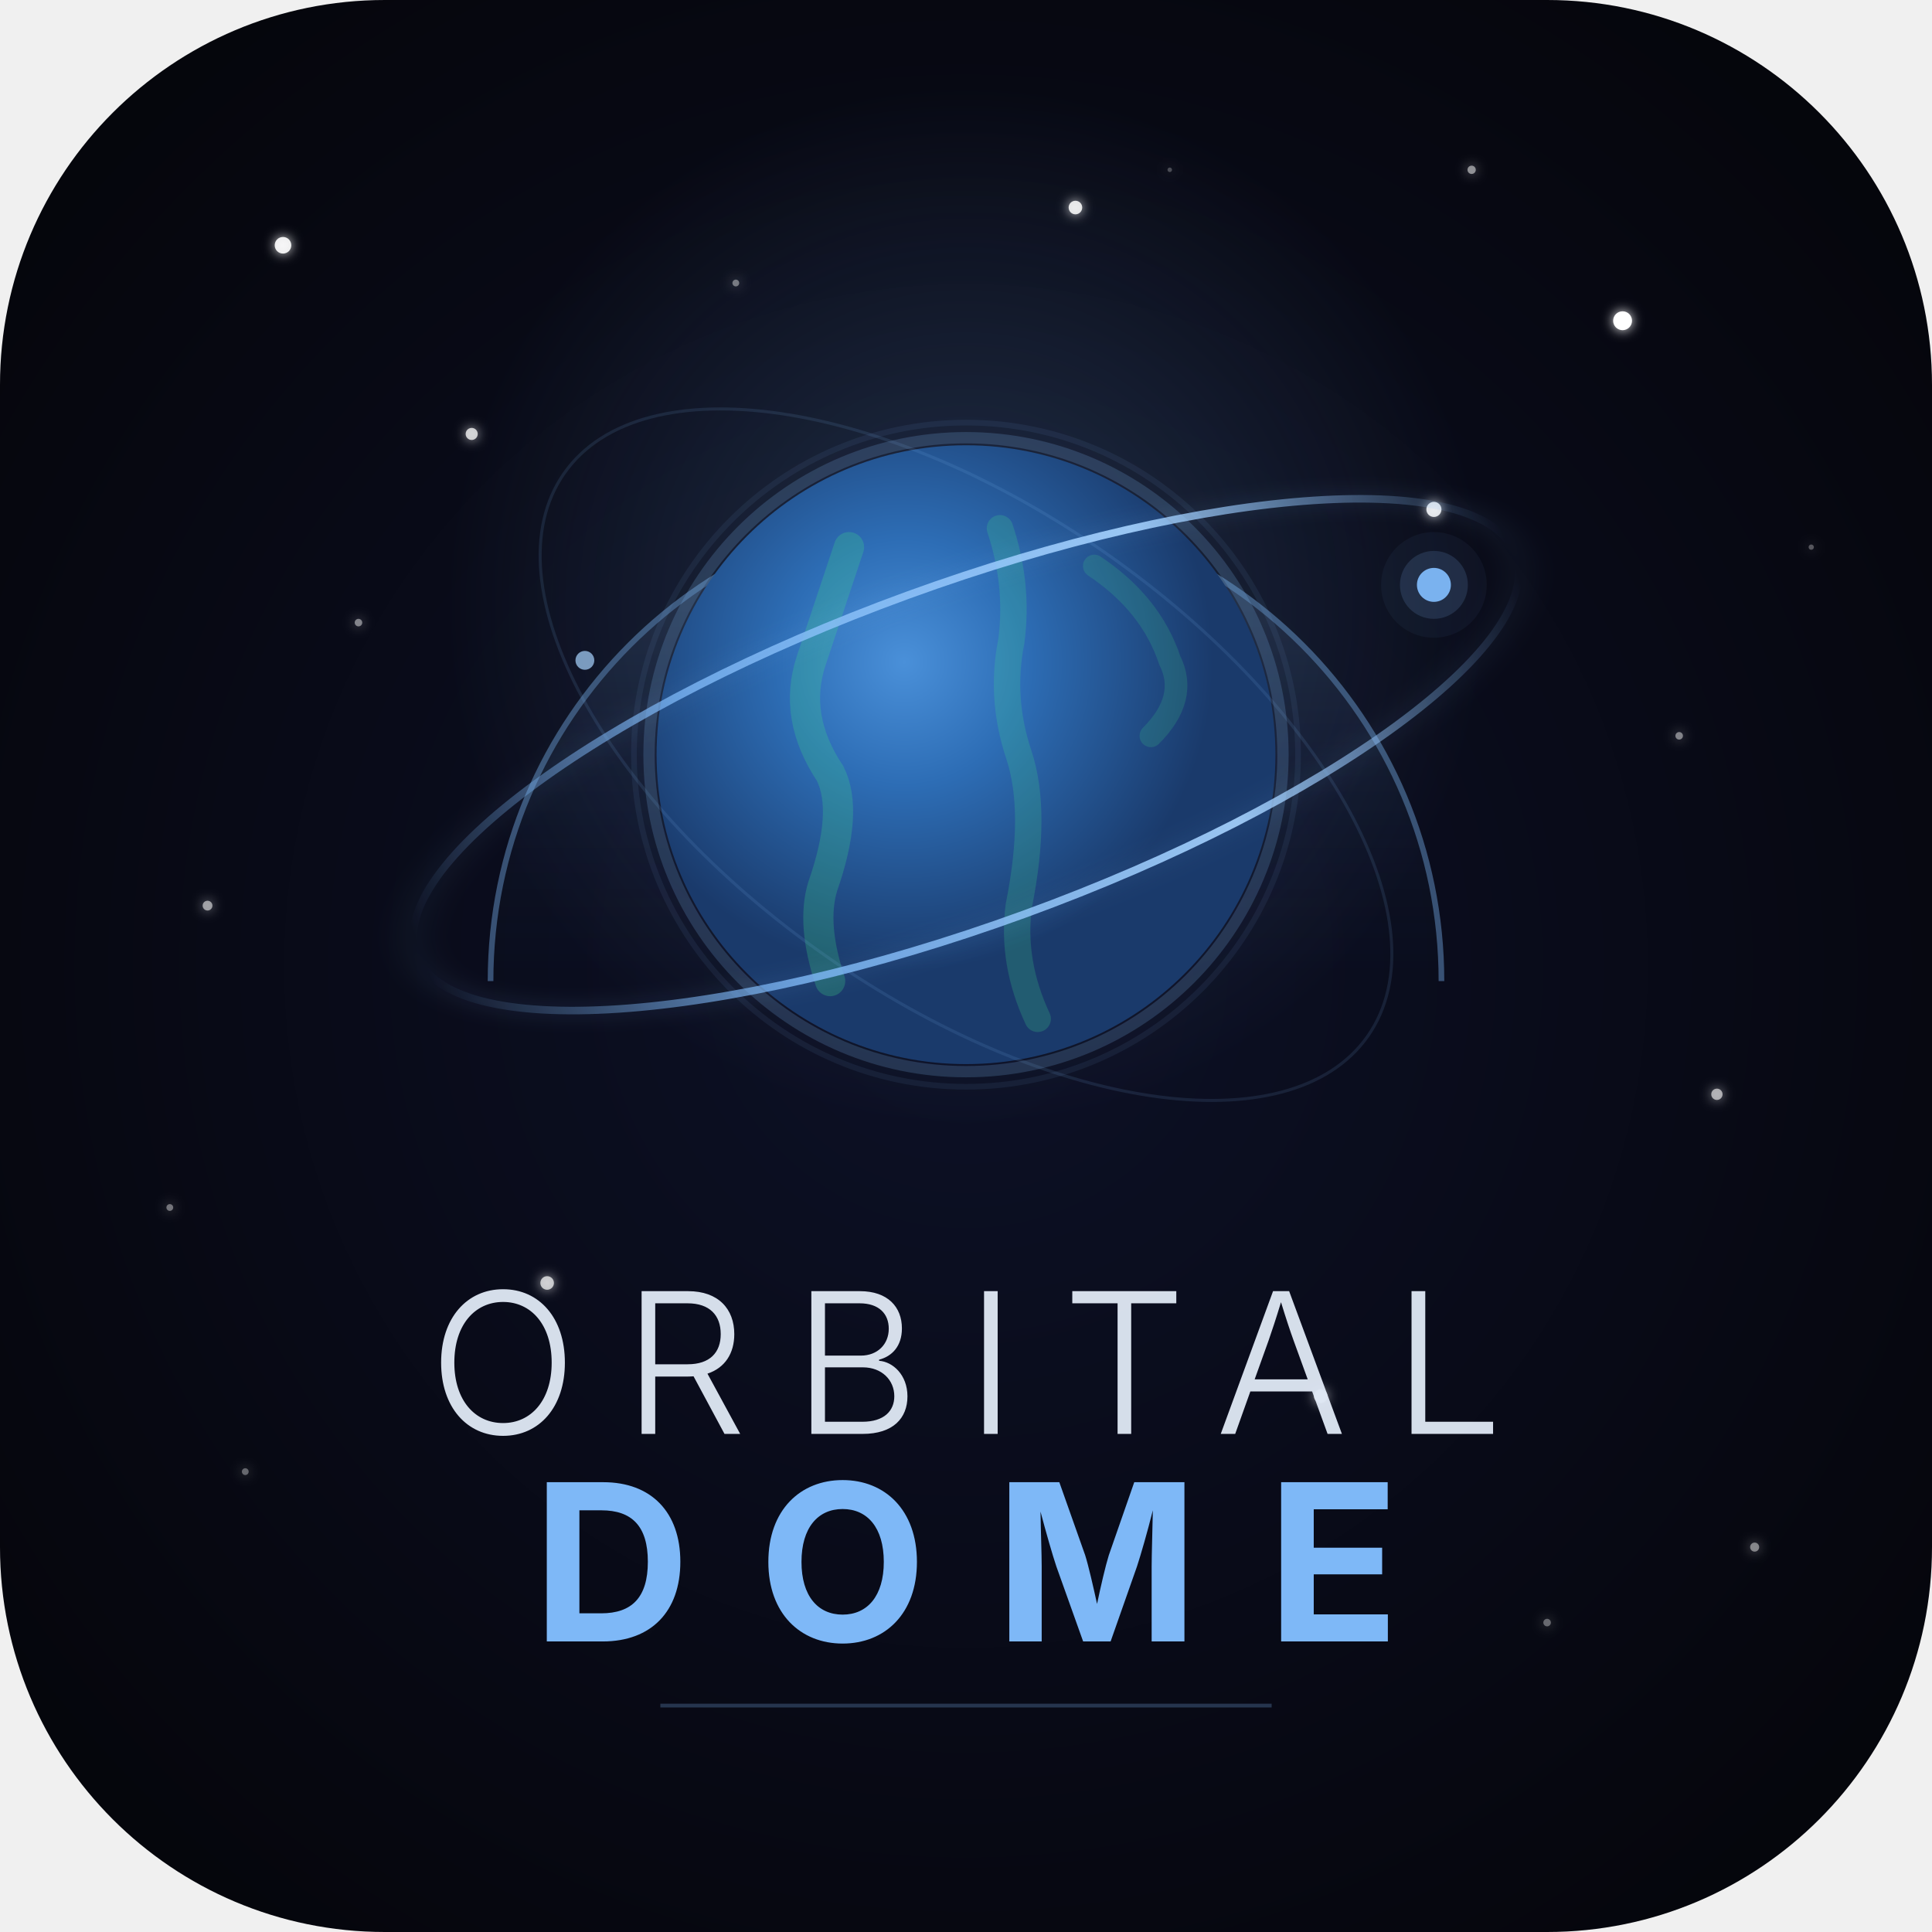
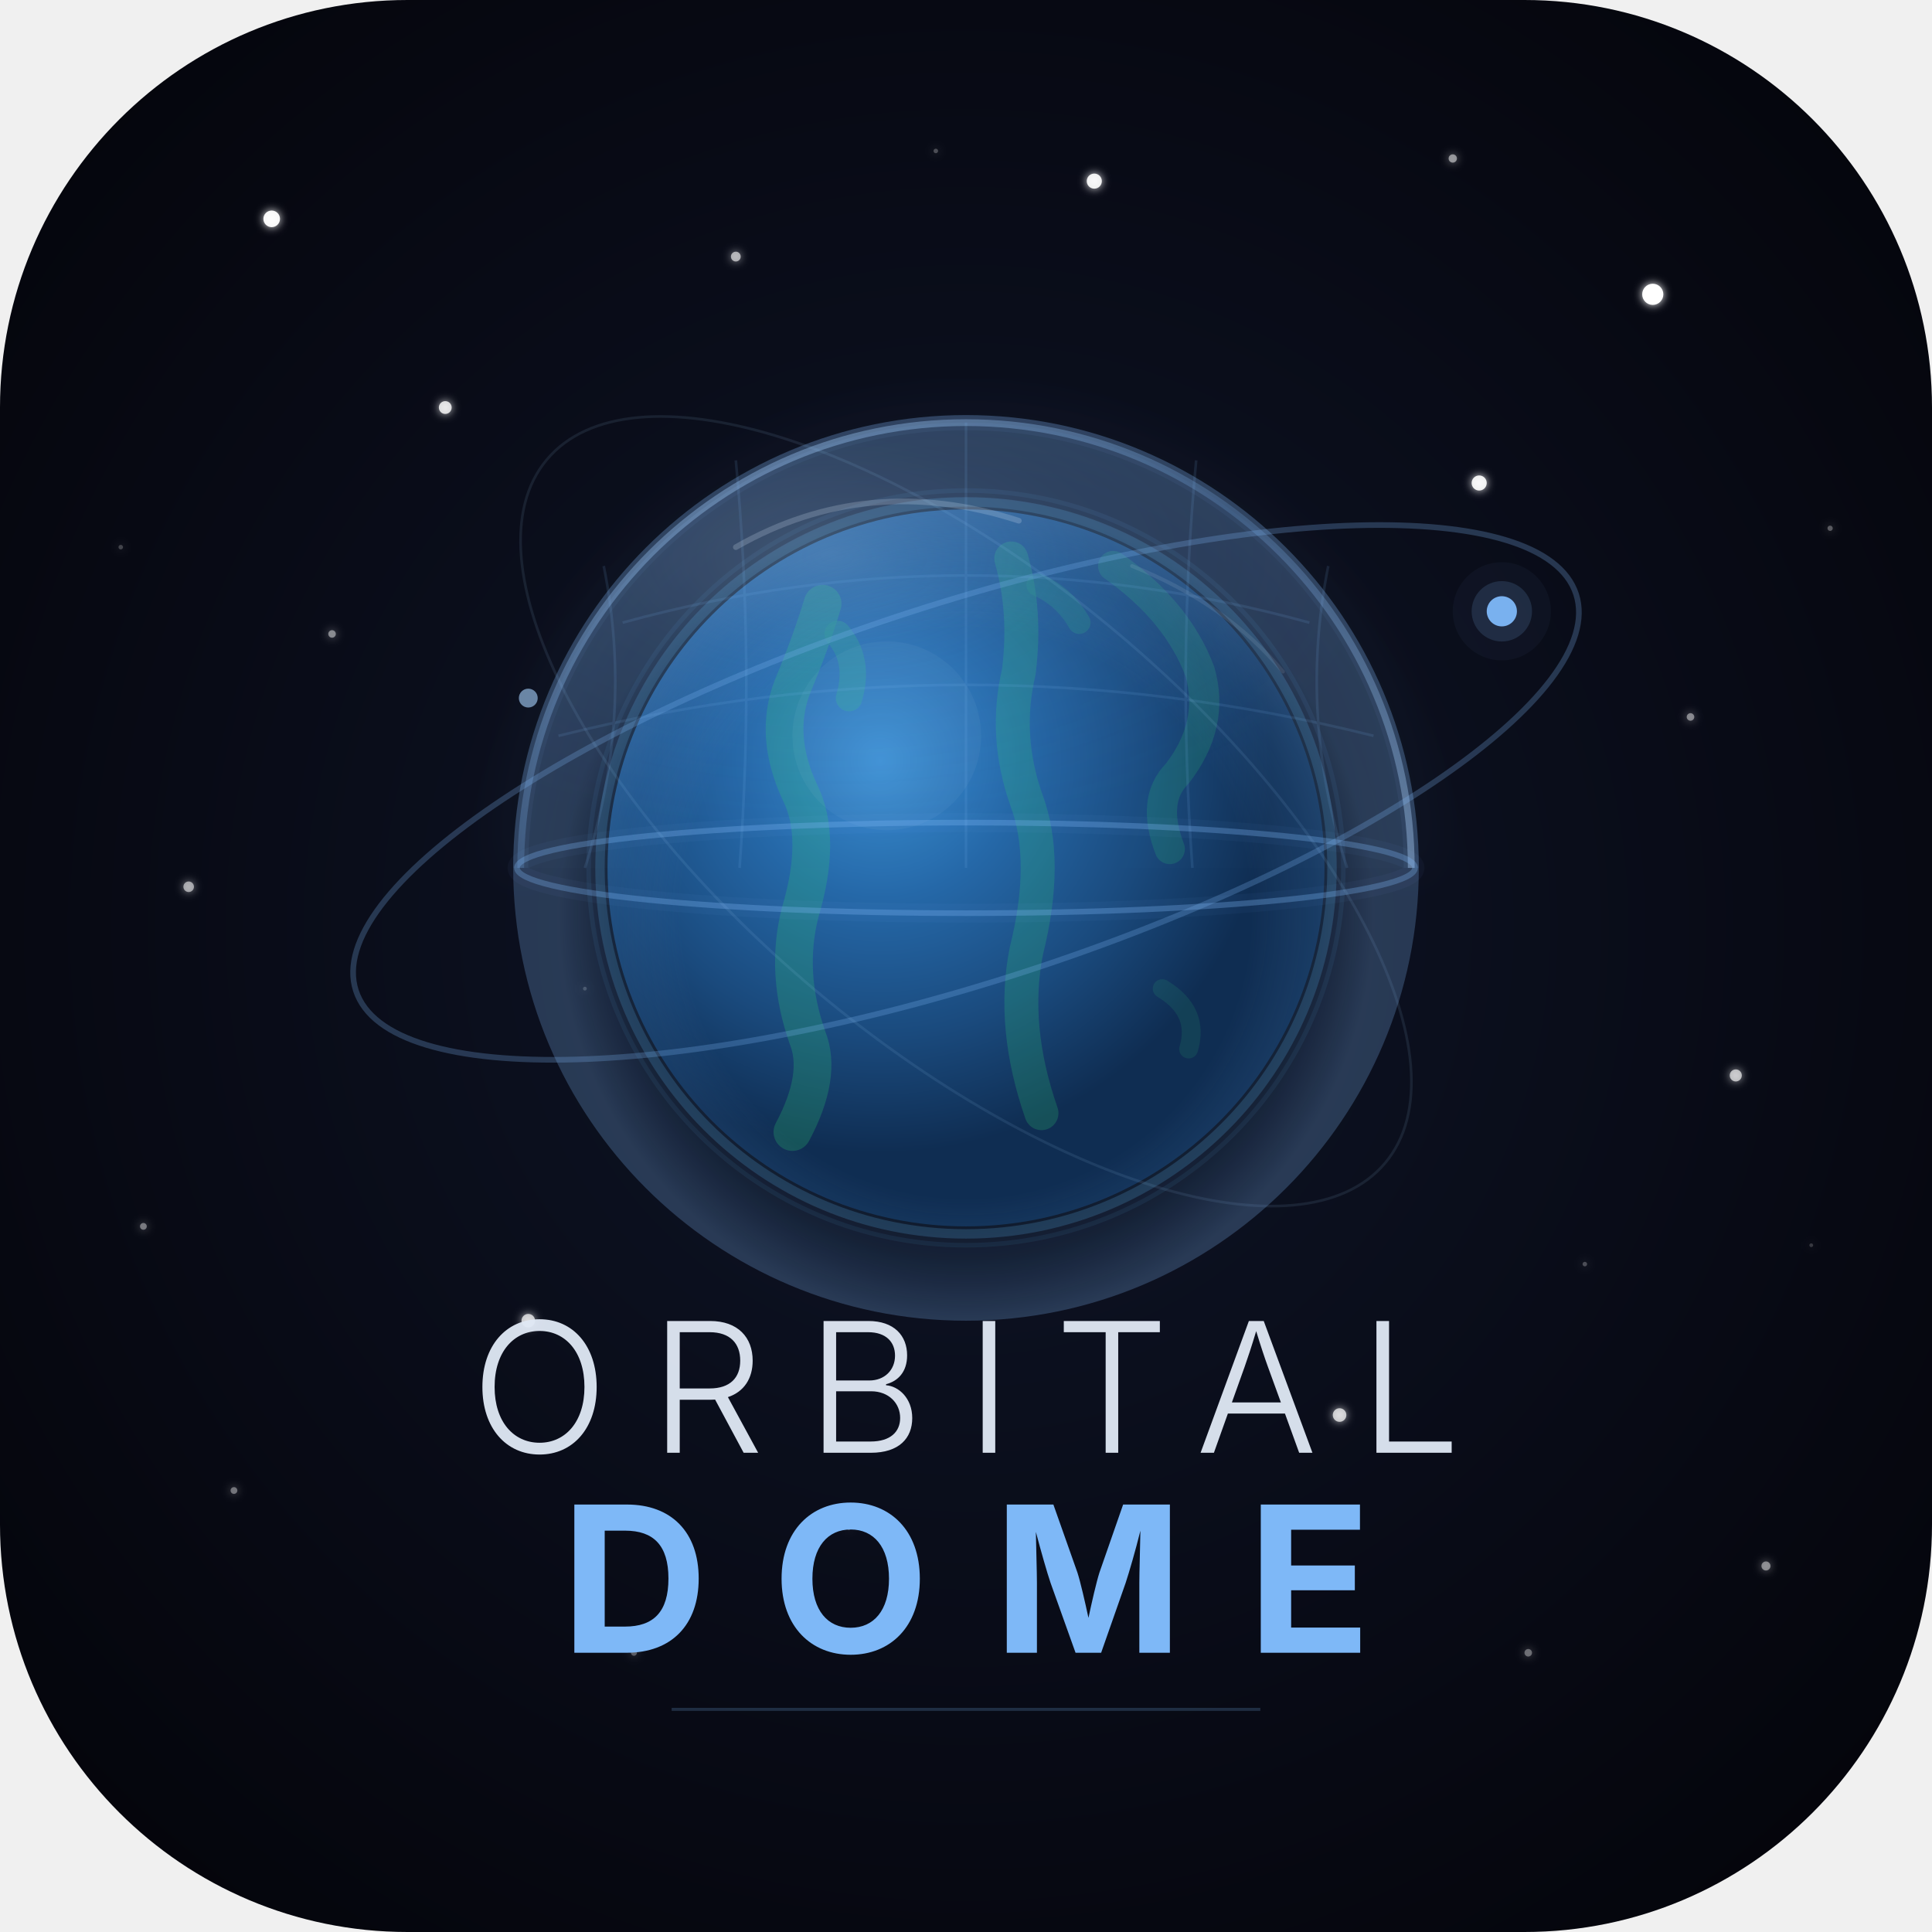
<svg xmlns="http://www.w3.org/2000/svg" width="512" height="512" viewBox="0 0 512 512">
  <defs>
-     <radialGradient id="bg" cx="50%" cy="50%" r="70%">
-       <stop offset="0%" stop-color="#0d1127" />
-       <stop offset="100%" stop-color="#040408" />
+     <radialGradient id="bgGrad" cx="50%" cy="48%" r="72%">
+       <stop offset="0%" stop-color="#0f1528" />
+       <stop offset="100%" stop-color="#030308" />
    </radialGradient>
-     <radialGradient id="glow" cx="50%" cy="40%" r="35%">
-       <stop offset="0%" stop-color="#7eb8f7" stop-opacity="0.2" />
-       <stop offset="100%" stop-color="#7eb8f7" stop-opacity="0" />
+     <radialGradient id="earthSurf" cx="38%" cy="35%" r="55%">
+       <stop offset="0%" stop-color="#3a8fd4" />
+       <stop offset="35%" stop-color="#2568a8" />
+       <stop offset="70%" stop-color="#1a4a7d" />
+       <stop offset="100%" stop-color="#0f2d52" />
    </radialGradient>
-     <linearGradient id="domeGrad" x1="50%" y1="0%" x2="50%" y2="100%">
-       <stop offset="0%" stop-color="#a8d4ff" stop-opacity="0.35" />
-       <stop offset="60%" stop-color="#5b8fd9" stop-opacity="0.15" />
-       <stop offset="100%" stop-color="#3a5f9e" stop-opacity="0" />
+     <radialGradient id="domeGlass" cx="35%" cy="30%" r="65%">
+       <stop offset="0%" stop-color="#c8e4ff" stop-opacity="0.18" />
+       <stop offset="40%" stop-color="#7eb8f7" stop-opacity="0.08" />
+       <stop offset="80%" stop-color="#4a80c8" stop-opacity="0.04" />
+       <stop offset="100%" stop-color="#2a5090" stop-opacity="0.02" />
+     </radialGradient>
+     <linearGradient id="domeEdge" x1="0%" y1="0%" x2="100%" y2="100%">
+       <stop offset="0%" stop-color="#c8e4ff" stop-opacity="0.5" />
+       <stop offset="50%" stop-color="#7eb8f7" stop-opacity="0.2" />
+       <stop offset="100%" stop-color="#c8e4ff" stop-opacity="0.4" />
    </linearGradient>
-     <linearGradient id="ringGrad" x1="0%" y1="0%" x2="100%" y2="0%">
-       <stop offset="0%" stop-color="#7eb8f7" stop-opacity="0" />
-       <stop offset="30%" stop-color="#7eb8f7" stop-opacity="0.8" />
-       <stop offset="70%" stop-color="#a8d4ff" stop-opacity="0.9" />
-       <stop offset="100%" stop-color="#7eb8f7" stop-opacity="0" />
-     </linearGradient>
-     <radialGradient id="earthGrad" cx="40%" cy="35%" r="50%">
-       <stop offset="0%" stop-color="#4a90d9" />
-       <stop offset="40%" stop-color="#2d6db5" />
-       <stop offset="100%" stop-color="#1a3a6b" />
+     <radialGradient id="atmosGlow" cx="50%" cy="55%" r="45%">
+       <stop offset="70%" stop-color="#7eb8f7" stop-opacity="0" />
+       <stop offset="85%" stop-color="#5b9ee0" stop-opacity="0.12" />
+       <stop offset="100%" stop-color="#7eb8f7" stop-opacity="0.25" />
    </radialGradient>
-     <clipPath id="earthClip">
-       <circle cx="256" cy="200" r="82" />
-     </clipPath>
    <filter id="starGlow">
-       <feGaussianBlur stdDeviation="1.5" result="blur" />
+       <feGaussianBlur stdDeviation="1.2" result="blur" />
      <feMerge>
        <feMergeNode in="blur" />
        <feMergeNode in="SourceGraphic" />
      </feMerge>
    </filter>
-     <filter id="orbGlow">
-       <feGaussianBlur stdDeviation="3" />
+     <filter id="domeGlow">
+       <feGaussianBlur stdDeviation="6" result="blur" />
+       <feMerge>
+         <feMergeNode in="blur" />
+         <feMergeNode in="SourceGraphic" />
+       </feMerge>
    </filter>
+     <clipPath id="earthClip">
+       <circle cx="256" cy="230" r="95" />
+     </clipPath>
+     <clipPath id="domeClip">
+       <path d="M 130 230 A 126 126 0 0 1 382 230 L 382 80 L 130 80 Z" />
+     </clipPath>
  </defs>
-   <rect width="512" height="512" rx="102" fill="url(#bg)" />
-   <circle cx="256" cy="200" r="200" fill="url(#glow)" />
+   <rect width="512" height="512" rx="108" fill="url(#bgGrad)" />
  <g fill="#fff" filter="url(#starGlow)">
-     <circle cx="75" cy="65" r="2.2" opacity="0.9" />
-     <circle cx="430" cy="85" r="2.5" opacity="1" />
-     <circle cx="145" cy="340" r="1.8" opacity="0.7" />
-     <circle cx="380" cy="135" r="2" opacity="0.85" />
-     <circle cx="455" cy="290" r="1.5" opacity="0.6" />
-     <circle cx="55" cy="240" r="1.3" opacity="0.55" />
-     <circle cx="350" cy="370" r="1.8" opacity="0.7" />
-     <circle cx="125" cy="115" r="1.6" opacity="0.75" />
-     <circle cx="465" cy="410" r="1.2" opacity="0.45" />
-     <circle cx="285" cy="55" r="1.8" opacity="0.85" />
-     <circle cx="95" cy="165" r="1" opacity="0.45" />
-     <circle cx="195" cy="75" r="0.9" opacity="0.4" />
-     <circle cx="390" cy="45" r="1.1" opacity="0.5" />
-     <circle cx="445" cy="195" r="1" opacity="0.45" />
-     <circle cx="65" cy="390" r="0.9" opacity="0.35" />
-     <circle cx="480" cy="145" r="0.7" opacity="0.3" />
-     <circle cx="45" cy="320" r="0.9" opacity="0.4" />
-     <circle cx="410" cy="430" r="1" opacity="0.35" />
-     <circle cx="170" cy="430" r="0.8" opacity="0.3" />
-     <circle cx="310" cy="45" r="0.6" opacity="0.25" />
+     <circle cx="72" cy="58" r="2.2" opacity="0.95" />
+     <circle cx="438" cy="78" r="2.8" opacity="1" />
+     <circle cx="140" cy="350" r="1.8" opacity="0.7" />
+     <circle cx="392" cy="128" r="2" opacity="0.9" />
+     <circle cx="460" cy="285" r="1.6" opacity="0.65" />
+     <circle cx="50" cy="235" r="1.4" opacity="0.55" />
+     <circle cx="355" cy="375" r="1.8" opacity="0.7" />
+     <circle cx="118" cy="108" r="1.7" opacity="0.8" />
+     <circle cx="468" cy="415" r="1.2" opacity="0.45" />
+     <circle cx="290" cy="48" r="2" opacity="0.9" />
+     <circle cx="195" cy="68" r="1.3" opacity="0.6" />
+     <circle cx="88" cy="168" r="1" opacity="0.45" />
+     <circle cx="385" cy="42" r="1.1" opacity="0.5" />
+     <circle cx="325" cy="290" r="0.9" opacity="0.4" />
+     <circle cx="448" cy="190" r="1" opacity="0.45" />
+     <circle cx="62" cy="395" r="0.9" opacity="0.38" />
+     <circle cx="485" cy="140" r="0.7" opacity="0.3" />
+     <circle cx="38" cy="325" r="0.9" opacity="0.4" />
+     <circle cx="405" cy="438" r="1" opacity="0.35" />
+     <circle cx="168" cy="438" r="0.8" opacity="0.3" />
+     <circle cx="248" cy="40" r="0.6" opacity="0.25" />
+     <circle cx="155" cy="262" r="0.5" opacity="0.2" />
+     <circle cx="420" cy="335" r="0.6" opacity="0.25" />
+     <circle cx="225" cy="405" r="0.5" opacity="0.2" />
+     <circle cx="480" cy="330" r="0.5" opacity="0.18" />
+     <circle cx="32" cy="145" r="0.6" opacity="0.22" />
  </g>
-   <path d="M 130 260 A 126 126 0 0 1 382 260" fill="url(#domeGrad)" stroke="#7eb8f7" stroke-width="1.5" opacity="0.4" />
-   <circle cx="256" cy="200" r="82" fill="url(#earthGrad)" />
-   <g clip-path="url(#earthClip)" opacity="0.35">
-     <path d="M 225 145 Q 220 160 215 175 Q 210 190 220 205 Q 225 215 218 235 Q 215 245 220 260" fill="none" stroke="#3ddc84" stroke-width="8" stroke-linecap="round" opacity="0.7" />
-     <path d="M 265 140 Q 270 155 268 170 Q 265 185 270 200 Q 275 215 270 240 Q 268 255 275 270" fill="none" stroke="#3ddc84" stroke-width="7" stroke-linecap="round" opacity="0.6" />
-     <path d="M 290 150 Q 305 160 310 175 Q 315 185 305 195" fill="none" stroke="#3ddc84" stroke-width="6" stroke-linecap="round" opacity="0.5" />
+   <circle cx="256" cy="230" r="98" fill="#0a1525" opacity="0.5" />
+   <circle cx="256" cy="230" r="95" fill="url(#earthSurf)" />
+   <g clip-path="url(#earthClip)" opacity="0.4">
+     <path d="M 218 160 Q 215 170 210 182 Q 205 195 212 210 Q 218 222 212 242 Q 208 258 214 275 Q 218 285 210 300" fill="none" stroke="#2ecc71" stroke-width="10" stroke-linecap="round" opacity="0.6" />
+     <path d="M 222 168 Q 228 175 225 185" fill="none" stroke="#2ecc71" stroke-width="7" stroke-linecap="round" opacity="0.5" />
+     <path d="M 268 148 Q 272 162 270 178 Q 266 195 272 212 Q 278 228 272 252 Q 268 272 276 295" fill="none" stroke="#2ecc71" stroke-width="9" stroke-linecap="round" opacity="0.55" />
+     <path d="M 275 155 Q 282 158 286 165" fill="none" stroke="#2ecc71" stroke-width="6" stroke-linecap="round" opacity="0.4" />
+     <path d="M 295 150 Q 312 162 318 178 Q 322 192 312 205 Q 305 212 310 225" fill="none" stroke="#2ecc71" stroke-width="8" stroke-linecap="round" opacity="0.45" />
+     <path d="M 308 262 Q 318 268 315 278" fill="none" stroke="#2ecc71" stroke-width="5" stroke-linecap="round" opacity="0.3" />
  </g>
-   <circle cx="256" cy="200" r="84" fill="none" stroke="#7eb8f7" stroke-width="3" opacity="0.2" />
-   <circle cx="256" cy="200" r="88" fill="none" stroke="#7eb8f7" stroke-width="1.5" opacity="0.08" />
-   <ellipse cx="256" cy="200" rx="155" ry="45" fill="none" stroke="url(#ringGrad)" stroke-width="2" transform="rotate(-20, 256, 200)" />
-   <ellipse cx="256" cy="200" rx="155" ry="45" fill="none" stroke="#7eb8f7" stroke-width="6" opacity="0.06" filter="url(#orbGlow)" transform="rotate(-20, 256, 200)" />
-   <circle cx="380" cy="155" r="4.5" fill="#7eb8f7" opacity="0.95" />
-   <circle cx="380" cy="155" r="9" fill="#7eb8f7" opacity="0.15" />
-   <circle cx="380" cy="155" r="14" fill="#7eb8f7" opacity="0.05" />
-   <ellipse cx="256" cy="200" rx="130" ry="65" fill="none" stroke="#7eb8f7" stroke-width="0.8" opacity="0.12" transform="rotate(35, 256, 200)" />
-   <circle cx="155" cy="175" r="2.5" fill="#a8d4ff" opacity="0.7" />
-   <text x="256" y="380" text-anchor="middle" font-family="'Inter', 'SF Pro Display', -apple-system, sans-serif" font-weight="300" font-size="52" letter-spacing="12" fill="#e0e8f5" opacity="0.95">ORBITAL</text>
-   <text x="256" y="435" text-anchor="middle" font-family="'Inter', 'SF Pro Display', -apple-system, sans-serif" font-weight="700" font-size="58" letter-spacing="18" fill="#7eb8f7">DOME</text>
-   <line x1="175" y1="452" x2="337" y2="452" stroke="#7eb8f7" stroke-width="1" opacity="0.25" />
+   <circle cx="235" cy="195" r="25" fill="#fff" opacity="0.04" />
+   <circle cx="256" cy="230" r="97" fill="none" stroke="#5bb8f7" stroke-width="2.5" opacity="0.2" />
+   <circle cx="256" cy="230" r="100" fill="none" stroke="#5bb8f7" stroke-width="1.2" opacity="0.08" />
+   <path d="M 138 230 A 118 118 0 0 1 374 230" fill="url(#domeGlass)" stroke="url(#domeEdge)" stroke-width="1.8" />
+   <path d="M 138 230 A 118 118 0 0 1 374 230" fill="none" stroke="#7eb8f7" stroke-width="4" opacity="0.08" filter="url(#domeGlow)" />
+   <g stroke="#7eb8f7" fill="none" opacity="0.12" stroke-width="0.7">
+     <path d="M 256 112 Q 256 170 256 230" />
+     <path d="M 195 122 Q 200 175 196 230" />
+     <path d="M 317 122 Q 312 175 316 230" />
+     <path d="M 160 150 Q 168 190 155 230" />
+     <path d="M 352 150 Q 344 190 357 230" />
+     <path d="M 165 165 Q 256 140 347 165" />
+     <path d="M 148 195 Q 256 168 364 195" />
+   </g>
+   <path d="M 195 145 Q 230 125 270 138" fill="none" stroke="#fff" stroke-width="1.5" opacity="0.2" stroke-linecap="round" />
+   <path d="M 300 150 Q 325 160 340 178" fill="none" stroke="#fff" stroke-width="1" opacity="0.1" stroke-linecap="round" />
+   <ellipse cx="256" cy="230" rx="119" ry="12" fill="none" stroke="#7eb8f7" stroke-width="1.5" opacity="0.3" />
+   <ellipse cx="256" cy="230" rx="119" ry="12" fill="none" stroke="#7eb8f7" stroke-width="5" opacity="0.04" />
+   <ellipse cx="256" cy="210" rx="170" ry="50" fill="none" stroke="#7eb8f7" stroke-width="1.5" opacity="0.25" transform="rotate(-18, 256, 210)" />
+   <circle cx="398" cy="162" r="4" fill="#7eb8f7" opacity="0.95" />
+   <circle cx="398" cy="162" r="8" fill="#7eb8f7" opacity="0.15" />
+   <circle cx="398" cy="162" r="13" fill="#7eb8f7" opacity="0.04" />
+   <ellipse cx="256" cy="215" rx="145" ry="62" fill="none" stroke="#a8d4ff" stroke-width="0.7" opacity="0.1" transform="rotate(40, 256, 215)" />
+   <circle cx="140" cy="185" r="2.5" fill="#a8d4ff" opacity="0.6" />
+   <circle cx="256" cy="230" r="120" fill="url(#atmosGlow)" />
+   <text x="256" y="385" text-anchor="middle" font-family="'Inter', 'SF Pro Display', -apple-system, 'Helvetica Neue', sans-serif" font-weight="300" font-size="48" letter-spacing="11" fill="#e0e8f5" opacity="0.95">ORBITAL</text>
+   <text x="256" y="438" text-anchor="middle" font-family="'Inter', 'SF Pro Display', -apple-system, 'Helvetica Neue', sans-serif" font-weight="700" font-size="54" letter-spacing="17" fill="#7eb8f7">DOME</text>
+   <line x1="178" y1="453" x2="334" y2="453" stroke="#7eb8f7" stroke-width="0.8" opacity="0.2" />
</svg>
